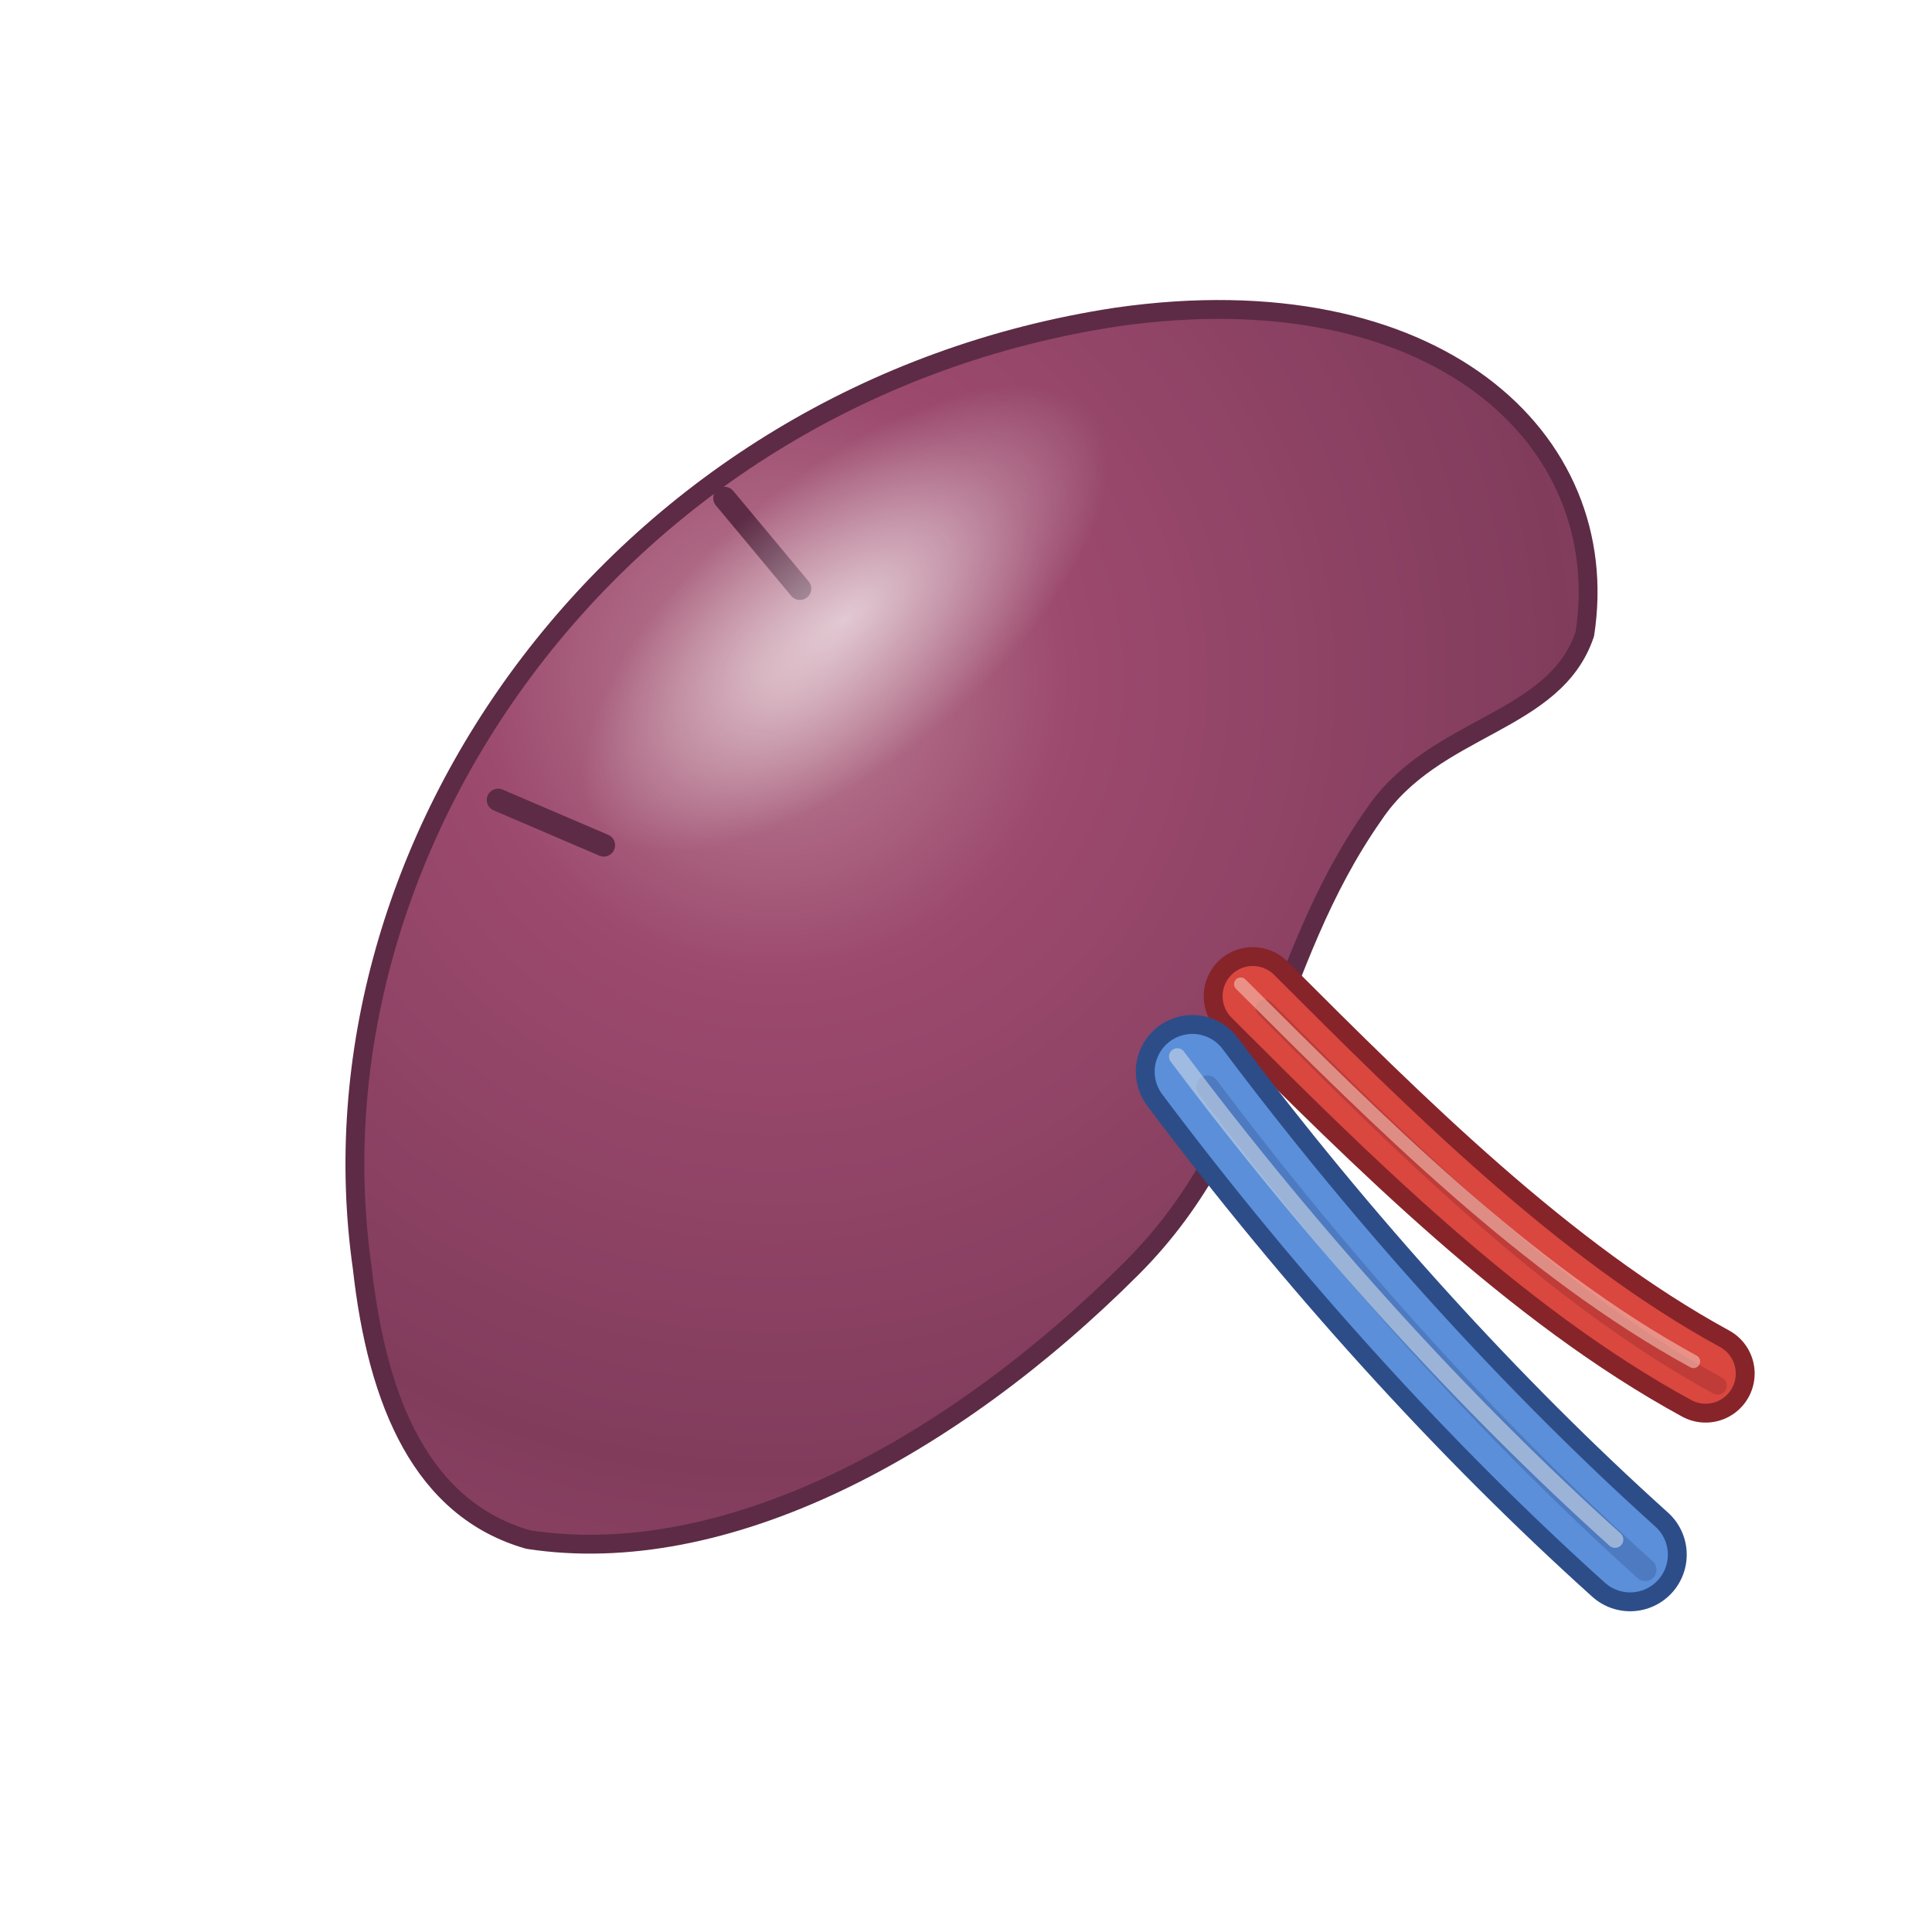
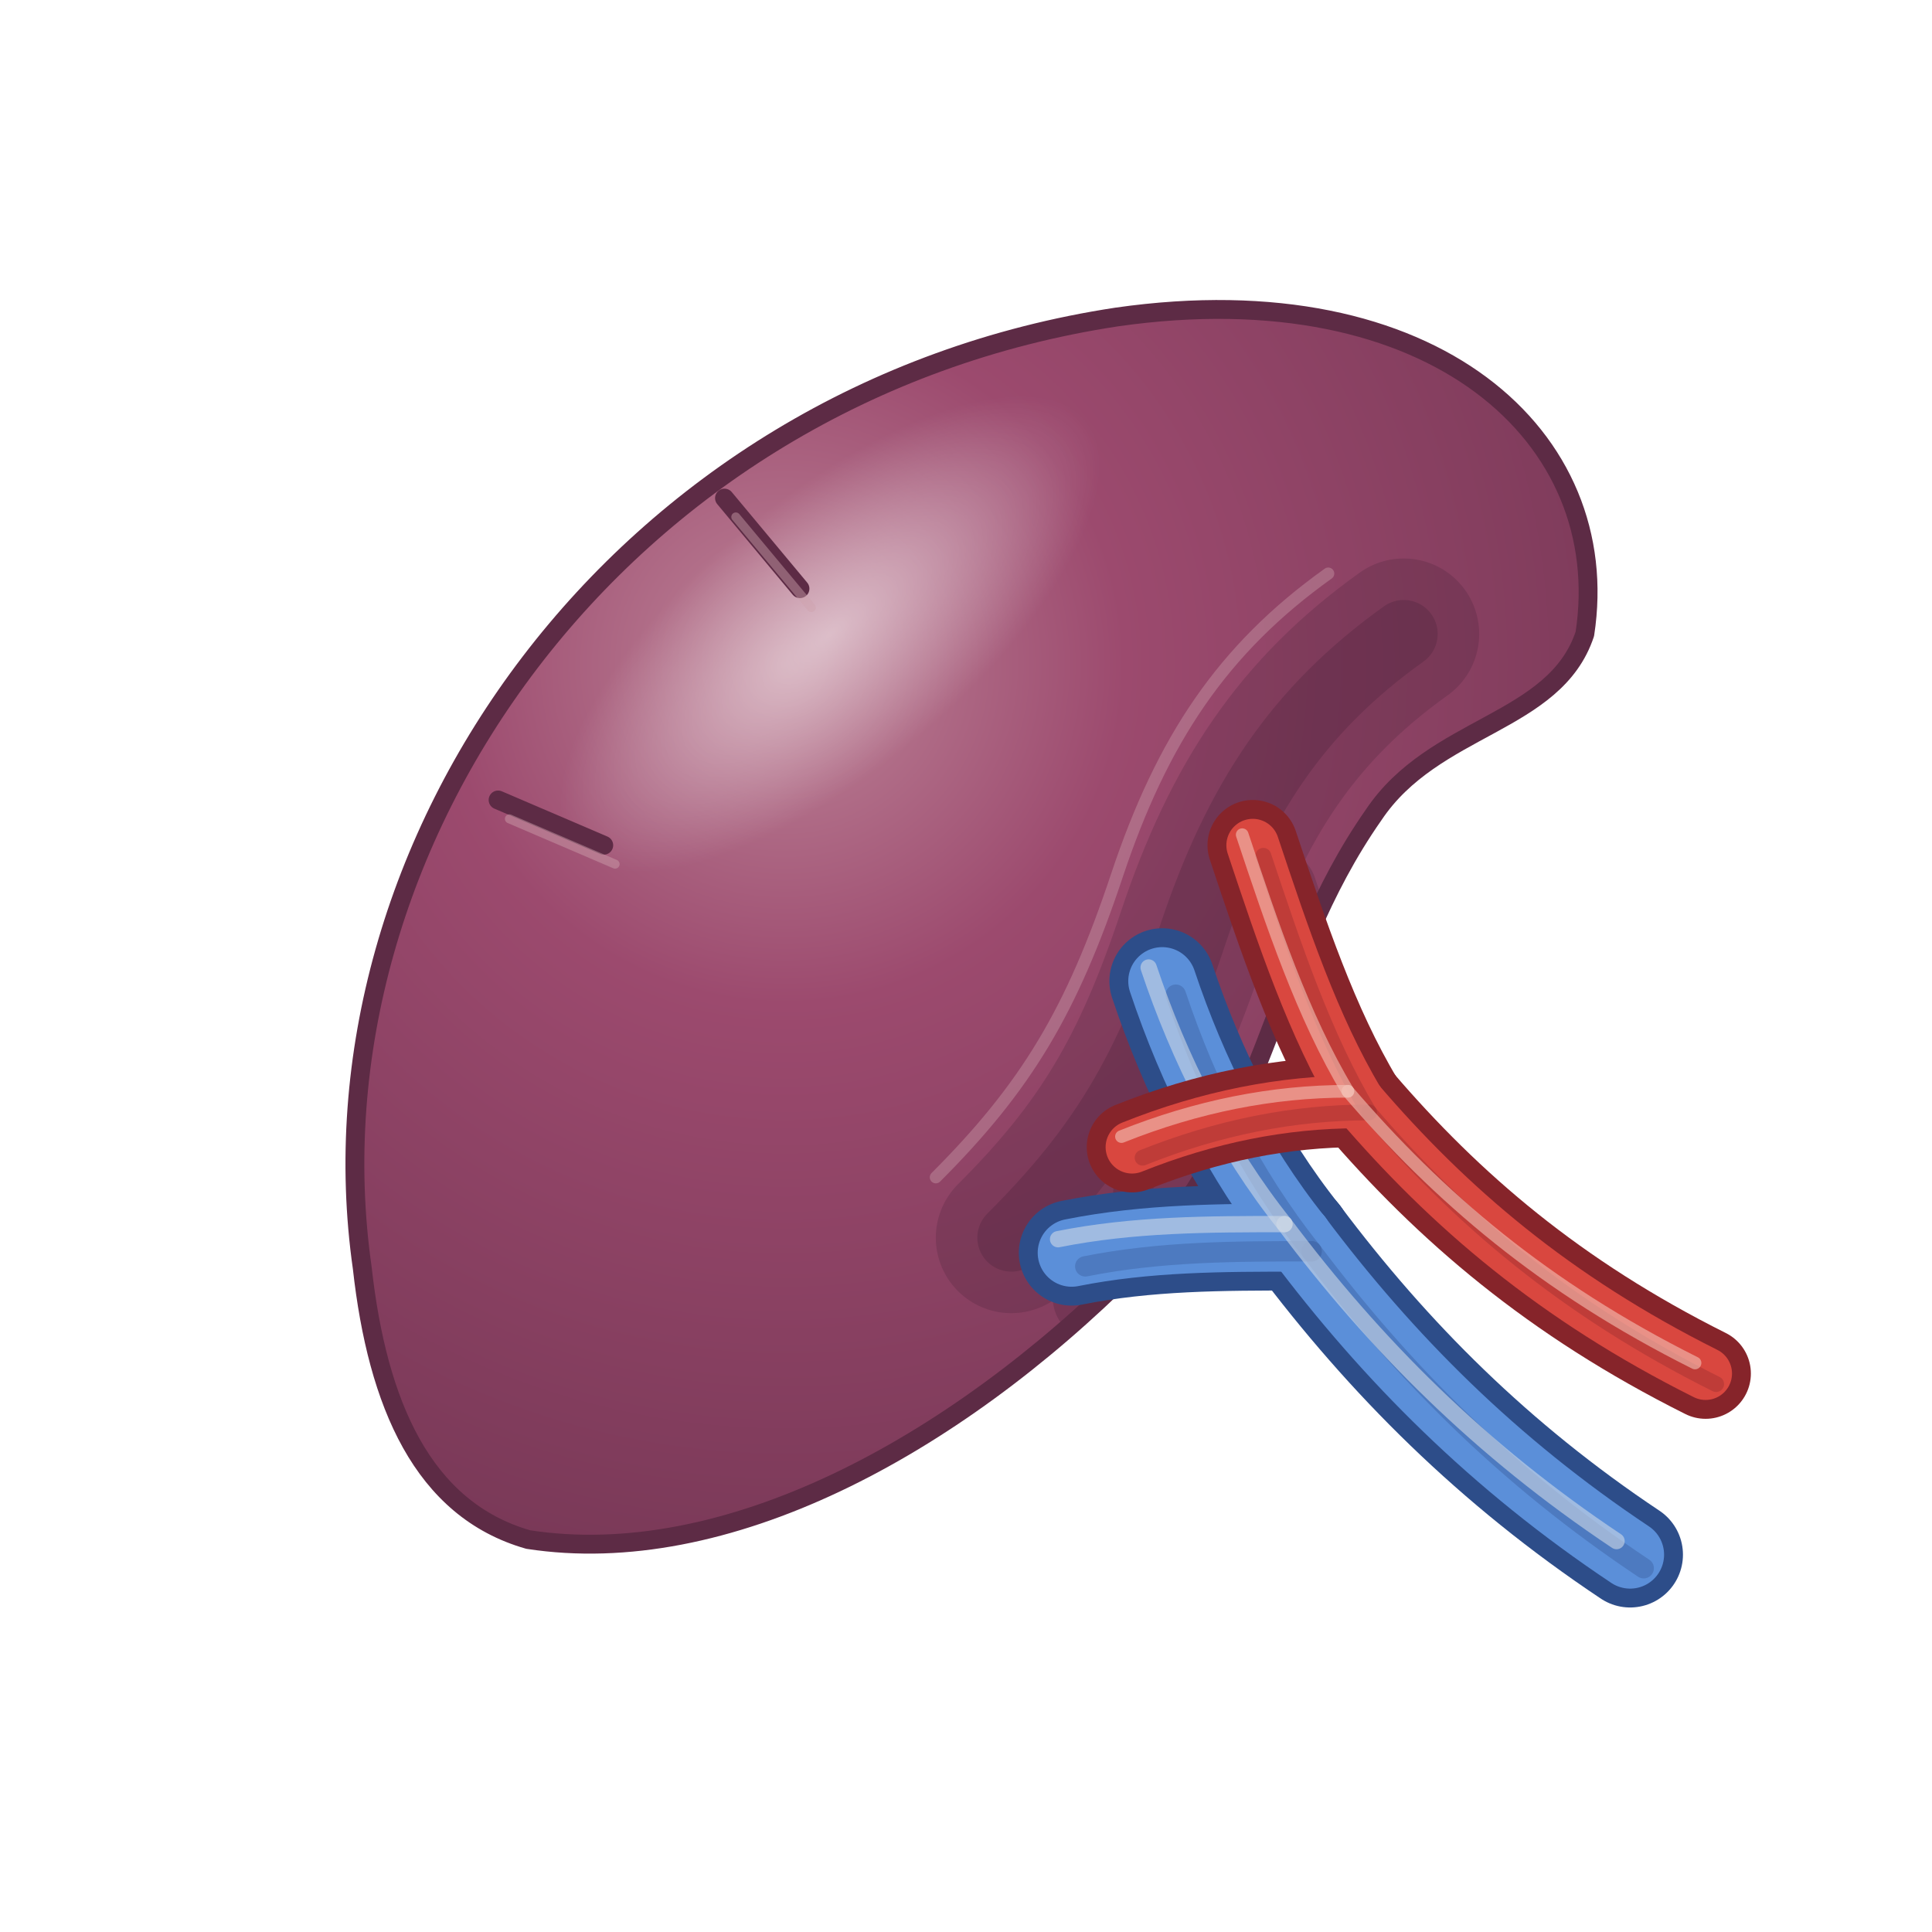
<svg xmlns="http://www.w3.org/2000/svg" viewBox="0 0 256 256" width="256" height="256" role="img" aria-labelledby="spleen-title">
  <defs>
-     <radialGradient id="spleen-spleen" cx="0.34" cy="0.3" r="0.8">
-       <stop offset="0" stop-color="#bc8296" />
+     <radialGradient id="spleen-spleen" gradientUnits="userSpaceOnUse" cx="104" cy="88" r="150">
+       <stop offset="0" stop-color="#be8599" />
      <stop offset="0.3" stop-color="#9C4A6E" />
-       <stop offset="0.8" stop-color="#813c5c" />
-       <stop offset="1" stop-color="#8e4365" />
+       <stop offset="0.8" stop-color="#7a3958" />
+       <stop offset="1" stop-color="#8b4263" />
    </radialGradient>
    <radialGradient id="spleen-gloss">
-       <stop offset="0" stop-color="#fff" stop-opacity="0.62" />
+       <stop offset="0" stop-color="#fff" stop-opacity="0.5" />
      <stop offset="1" stop-color="#fff" stop-opacity="0" />
    </radialGradient>
+     <clipPath id="spleen-in-spleen">
+       <path d="M48 168C40 112 82 52 148 42C190 36 214 58 210 84C206 96 190 96 182 108C168 128 168 150 150 168C126 192 96 208 70 204C56 200 50 186 48 168Z" />
+     </clipPath>
  </defs>
-   <path d="M48 168C40 112 82 52 148 42C190 36 214 58 210 84C206 96 190 96 182 108C168 128 168 150 150 168C126 192 96 208 70 204C56 200 50 186 48 168Z" fill="url(#spleen-spleen)" stroke="#5d2b45" stroke-width="2.5" stroke-linejoin="round" />
-   <path d="M66 106L80 112M96 66L106 78" stroke="#5d2b45" stroke-width="3" stroke-linecap="round" />
-   <path d="M166 132C184 150 204 170 226 182" fill="none" stroke-linecap="round" stroke-linejoin="round" stroke="#86242a" stroke-width="13" />
-   <path d="M166 132C184 150 204 170 226 182" fill="none" stroke-linecap="round" stroke-linejoin="round" stroke="#D9473F" stroke-width="8" />
-   <path d="M166 132C184 150 204 170 226 182" fill="none" stroke-linecap="round" stroke-linejoin="round" stroke="#a53132" stroke-width="2.4" opacity="0.5" transform="translate(1.6 1.6)" />
-   <path d="M166 132C184 150 204 170 226 182" fill="none" stroke-linecap="round" stroke-linejoin="round" stroke="#f4c3b8" stroke-width="1.76" opacity="0.6" transform="translate(-1.6 -1.6)" />
-   <path d="M158 142C176 166 196 188 216 206" fill="none" stroke-linecap="round" stroke-linejoin="round" stroke="#2d4d89" stroke-width="15" />
-   <path d="M158 142C176 166 196 188 216 206" fill="none" stroke-linecap="round" stroke-linejoin="round" stroke="#5B8FD9" stroke-width="10" />
-   <path d="M158 142C176 166 196 188 216 206" fill="none" stroke-linecap="round" stroke-linejoin="round" stroke="#3f66a7" stroke-width="3" opacity="0.5" transform="translate(2 2)" />
-   <path d="M158 142C176 166 196 188 216 206" fill="none" stroke-linecap="round" stroke-linejoin="round" stroke="#ced9e6" stroke-width="2.2" opacity="0.6" transform="translate(-2 -2)" />
-   <ellipse cx="112" cy="82" rx="42.5" ry="18.85" transform="rotate(-40 112 82)" fill="url(#spleen-gloss)" />
+   <path d="M48 168C40 112 82 52 148 42C190 36 214 58 210 84C206 96 190 96 182 108C168 128 168 150 150 168C126 192 96 208 70 204C56 200 50 186 48 168Z" fill="url(#spleen-spleen)" />
+   <g clip-path="url(#spleen-in-spleen)">
+     <path d="M186 84C172 94 164 106 158 124C152 142 146 152 134 164" fill="none" stroke="#401d32" stroke-width="20" stroke-linecap="round" opacity="0.22" />
+     <path d="M186 84C172 94 164 106 158 124C152 142 146 152 134 164" fill="none" stroke="#401d32" stroke-width="9" stroke-linecap="round" opacity="0.25" />
+     <path d="M186 84C172 94 164 106 158 124C152 142 146 152 134 164" fill="none" stroke="#cea1ad" stroke-width="1.6" stroke-linecap="round" opacity="0.4" transform="translate(-10 -8)" />
+     <path d="M226 182C206 172 192 160 180 146" fill="none" stroke-width="11" stroke-linecap="round" stroke="#331629" opacity="0.2" transform="translate(3 6)" />
+     <path d="M180 146C174 136 170 124 166 112" fill="none" stroke-width="11" stroke-linecap="round" stroke="#331629" opacity="0.2" transform="translate(3 6)" />
+     <path d="M180 146C170 146 160 148 150 152" fill="none" stroke-width="11" stroke-linecap="round" stroke="#331629" opacity="0.2" transform="translate(3 6)" />
+     <path d="M216 206C198 194 184 180 172 164" fill="none" stroke-width="11" stroke-linecap="round" stroke="#331629" opacity="0.2" transform="translate(3 6)" />
+     <path d="M172 164C164 154 158 142 154 130" fill="none" stroke-width="11" stroke-linecap="round" stroke="#331629" opacity="0.2" transform="translate(3 6)" />
+     <path d="M172 164C162 164 152 164 142 166" fill="none" stroke-width="11" stroke-linecap="round" stroke="#331629" opacity="0.2" transform="translate(3 6)" />
+     <ellipse cx="110" cy="84" rx="44" ry="18" transform="rotate(-40 110 84)" fill="url(#spleen-gloss)" />
+   </g>
+   <path d="M48 168C40 112 82 52 148 42C190 36 214 58 210 84C206 96 190 96 182 108C168 128 168 150 150 168C126 192 96 208 70 204C56 200 50 186 48 168Z" fill="none" stroke="#5d2b45" stroke-width="2.5" stroke-linejoin="round" />
+   <path d="M66 106L80 112M96 66L106 78" stroke="#5d2b45" stroke-width="2.5" stroke-linecap="round" />
+   <path d="M66 106L80 112M96 66L106 78" stroke="#cea1ad" stroke-width="1.2" stroke-linecap="round" opacity="0.45" transform="translate(1.5 2.5)" />
+   <path d="M216 206C198 194 184 180 172 164" fill="none" stroke-width="14" stroke-linecap="round" stroke="#2d4d89" />
+   <path d="M172 164C164 154 158 142 154 130" fill="none" stroke-width="14" stroke-linecap="round" stroke="#2d4d89" />
+   <path d="M172 164C162 164 152 164 142 166" fill="none" stroke-width="14" stroke-linecap="round" stroke="#2d4d89" />
+   <path d="M216 206C198 194 184 180 172 164" fill="none" stroke-width="9" stroke-linecap="round" stroke="#5B8FD9" />
+   <path d="M172 164C164 154 158 142 154 130" fill="none" stroke-width="9" stroke-linecap="round" stroke="#5B8FD9" />
+   <path d="M172 164C162 164 152 164 142 166" fill="none" stroke-width="9" stroke-linecap="round" stroke="#5B8FD9" />
+   <path d="M216 206C198 194 184 180 172 164" fill="none" stroke-width="2.7" stroke-linecap="round" stroke="#3f66a7" opacity="0.5" transform="translate(1.8 1.8)" />
+   <path d="M172 164C164 154 158 142 154 130" fill="none" stroke-width="2.7" stroke-linecap="round" stroke="#3f66a7" opacity="0.5" transform="translate(1.8 1.8)" />
+   <path d="M172 164C162 164 152 164 142 166" fill="none" stroke-width="2.7" stroke-linecap="round" stroke="#3f66a7" opacity="0.5" transform="translate(1.8 1.8)" />
+   <path d="M216 206C198 194 184 180 172 164" fill="none" stroke-width="2.16" stroke-linecap="round" stroke="#ced9e6" opacity="0.6" transform="translate(-1.8 -1.8)" />
+   <path d="M172 164C164 154 158 142 154 130" fill="none" stroke-width="2.16" stroke-linecap="round" stroke="#ced9e6" opacity="0.6" transform="translate(-1.8 -1.8)" />
+   <path d="M172 164C162 164 152 164 142 166" fill="none" stroke-width="2.16" stroke-linecap="round" stroke="#ced9e6" opacity="0.6" transform="translate(-1.8 -1.8)" />
+   <path d="M226 182C206 172 192 160 180 146" fill="none" stroke-width="12" stroke-linecap="round" stroke="#86242a" />
+   <path d="M180 146C174 136 170 124 166 112" fill="none" stroke-width="12" stroke-linecap="round" stroke="#86242a" />
+   <path d="M180 146C170 146 160 148 150 152" fill="none" stroke-width="12" stroke-linecap="round" stroke="#86242a" />
+   <path d="M226 182C206 172 192 160 180 146" fill="none" stroke-width="7" stroke-linecap="round" stroke="#D9473F" />
+   <path d="M180 146C174 136 170 124 166 112" fill="none" stroke-width="7" stroke-linecap="round" stroke="#D9473F" />
+   <path d="M180 146C170 146 160 148 150 152" fill="none" stroke-width="7" stroke-linecap="round" stroke="#D9473F" />
+   <path d="M226 182C206 172 192 160 180 146" fill="none" stroke-width="2.1" stroke-linecap="round" stroke="#a53132" opacity="0.5" transform="translate(1.4 1.4)" />
+   <path d="M180 146C174 136 170 124 166 112" fill="none" stroke-width="2.1" stroke-linecap="round" stroke="#a53132" opacity="0.5" transform="translate(1.4 1.4)" />
+   <path d="M180 146C170 146 160 148 150 152" fill="none" stroke-width="2.1" stroke-linecap="round" stroke="#a53132" opacity="0.5" transform="translate(1.4 1.4)" />
+   <path d="M226 182C206 172 192 160 180 146" fill="none" stroke-width="1.68" stroke-linecap="round" stroke="#f4c3b8" opacity="0.6" transform="translate(-1.4 -1.4)" />
+   <path d="M180 146C174 136 170 124 166 112" fill="none" stroke-width="1.68" stroke-linecap="round" stroke="#f4c3b8" opacity="0.6" transform="translate(-1.4 -1.4)" />
+   <path d="M180 146C170 146 160 148 150 152" fill="none" stroke-width="1.68" stroke-linecap="round" stroke="#f4c3b8" opacity="0.6" transform="translate(-1.4 -1.4)" />
</svg>
